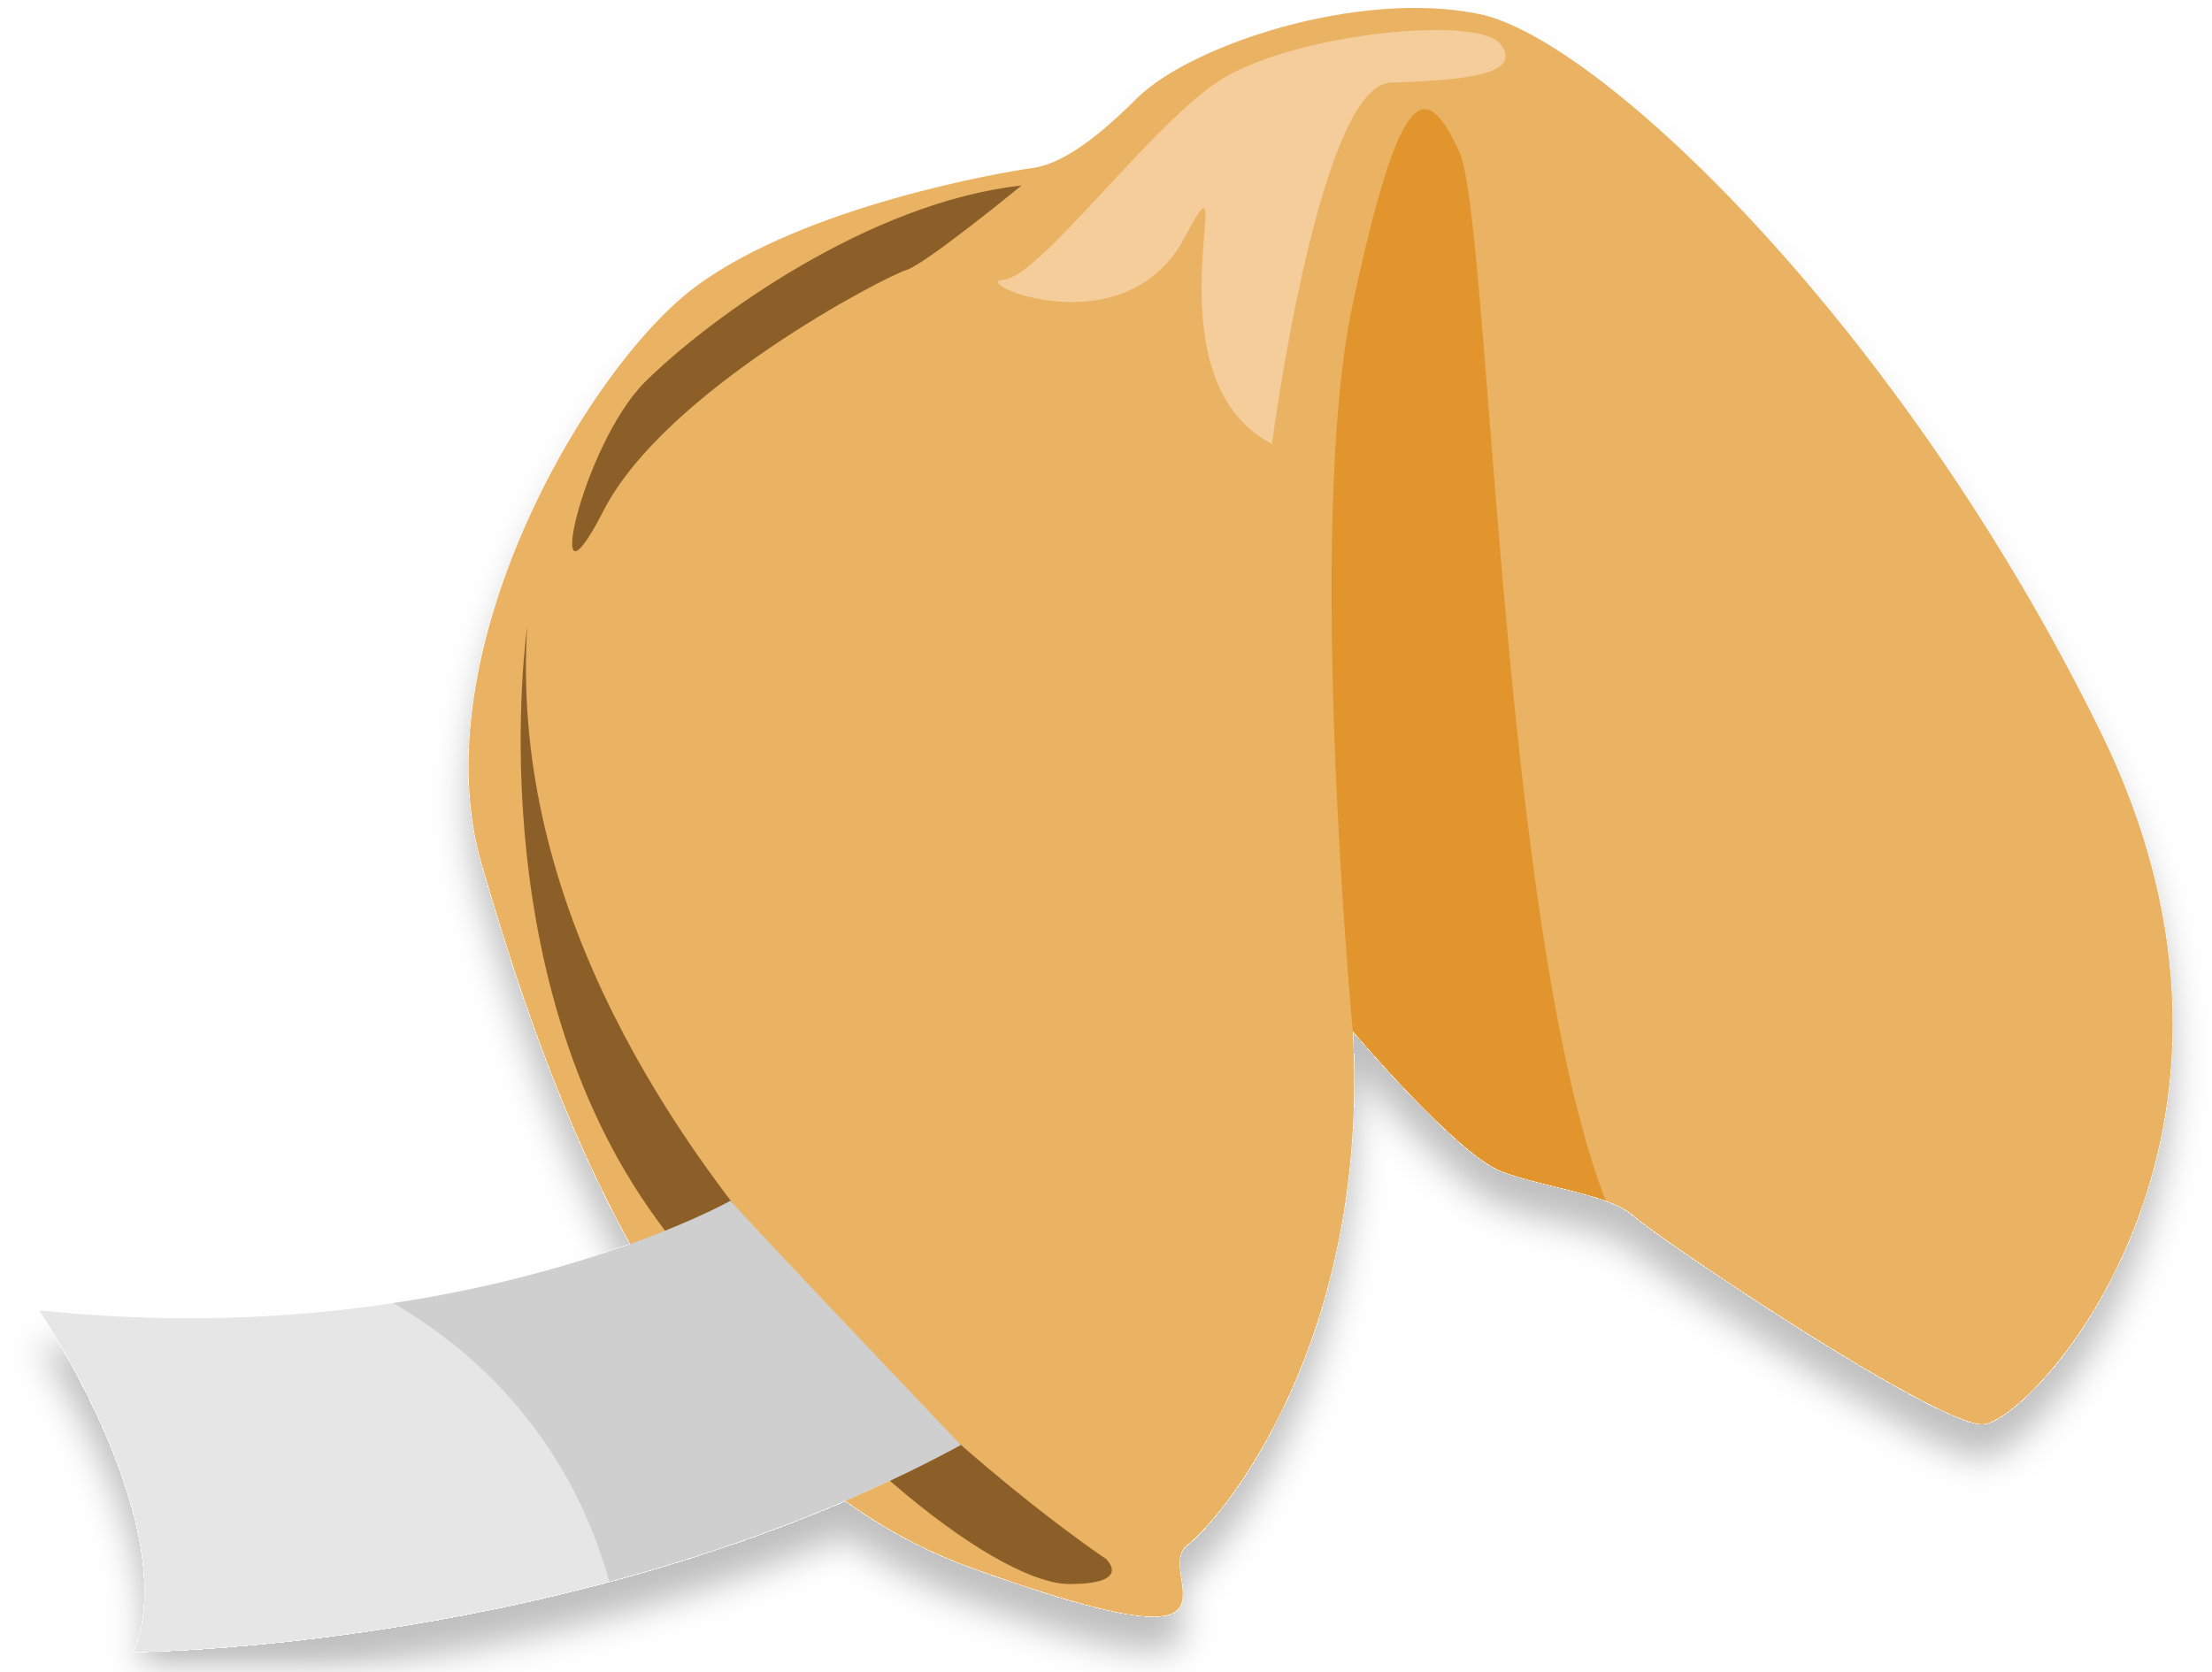
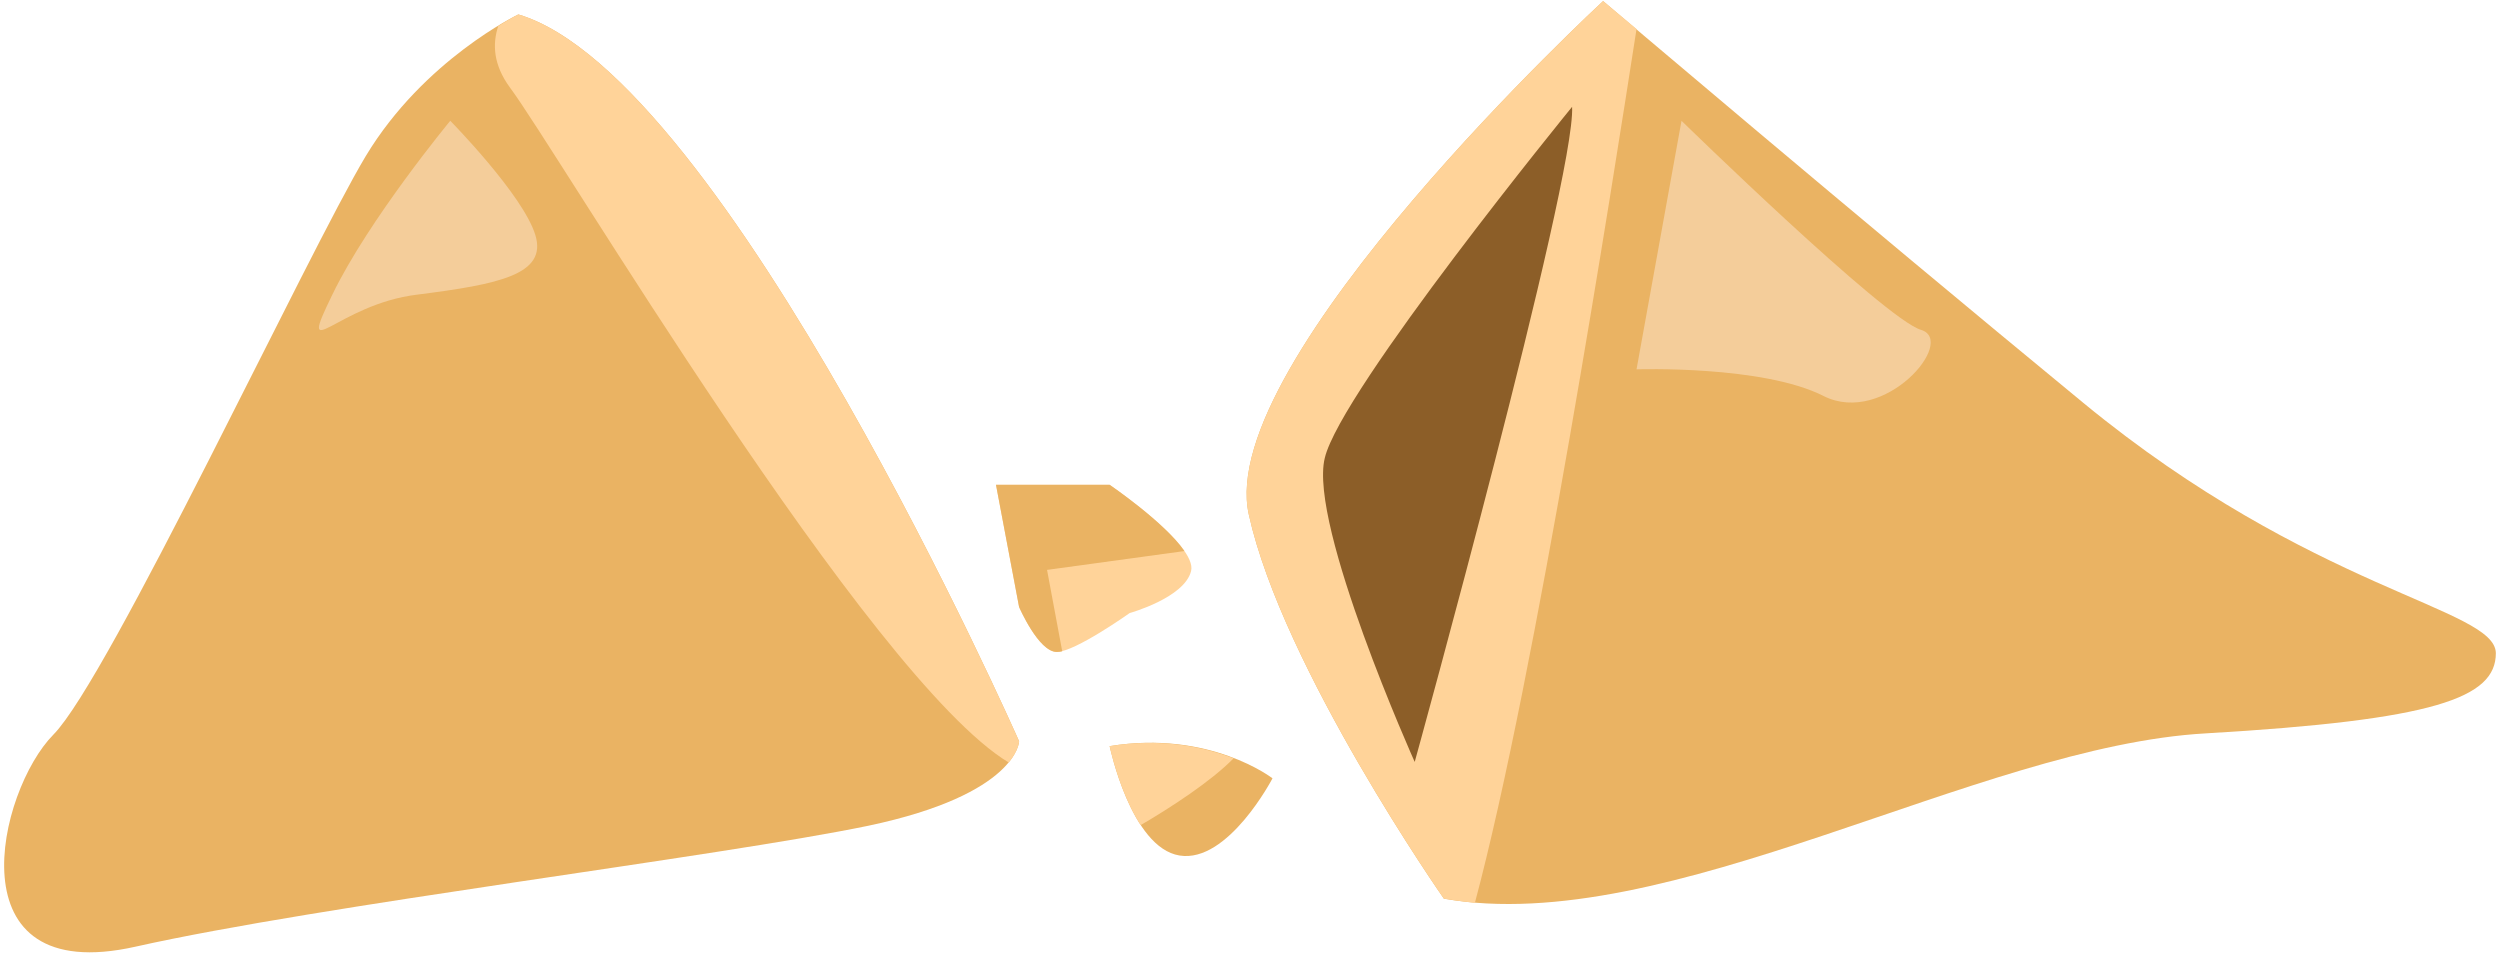
- <svg xmlns="http://www.w3.org/2000/svg" width="258" height="195" viewBox="0 0 258 195" fill="none">
-   <g filter="url(#filter0_d_1_10)">
-     <path d="M138.5 180.214C134.214 183.5 148.643 195.643 113.214 182.857C77.857 170.071 63.429 125.5 56.214 100.929C49 76.357 68.357 42.929 81.143 33.429C93.929 23.929 117.5 20 120.143 19.643C122.714 19.357 126.357 17.714 132.571 11.5C138.786 5.286 158.429 -1.286 172.571 1.643C186.643 4.571 221.714 38 244.929 85.214C268.214 132.357 236.786 166.143 231.214 166.143C225.643 166.143 193.5 144.5 190.571 141.857C187.643 139.286 180.429 138.571 175.143 136.643C169.929 134.643 157.786 120.286 157.786 120.286C159.786 156.286 142.714 176.929 138.5 180.214Z" fill="#EAB363" />
-     <path d="M124.714 184.786C117.143 184.786 97.5 171.071 76.571 142.214C55.571 113.357 61.5 73.072 61.5 73.072C57.571 134.357 129 181.857 129 181.857C129 181.857 132.214 184.786 124.714 184.786Z" fill="#8C5E28" />
-     <path d="M175.143 136.643C169.929 134.643 157.786 120.286 157.786 120.286C157.786 120.286 152.214 61.286 157.786 35.429C163.357 9.5 166.286 9.214 170.214 17.714C173.786 25.357 174.929 108.143 187.286 140.071C183.786 138.786 178.929 138.071 175.143 136.643Z" fill="#E2942D" />
-     <path d="M119.143 21.643C119.143 21.643 108 30.786 105.714 31.5C103.429 32.143 77.5 45.572 70.357 59.643C63.143 73.714 67.714 52.143 75.214 44.572C82.786 37.072 101.429 23.572 119.143 21.643Z" fill="#8C5E28" />
-     <path d="M112.071 168.571C67.929 192.5 15.643 192.714 15.643 192.714C21.5 177.929 4.571 152.857 4.571 152.857C53.214 158 85.214 140.071 85.214 140.071C86.357 141.571 112.071 168.571 112.071 168.571Z" fill="#E6E6E6" />
-     <path opacity="0.1" d="M112.071 168.571C98.571 175.857 84.357 180.929 71.071 184.5C66.214 167.143 54.929 157.286 45.857 152C70.5 148.286 85.214 140.071 85.214 140.071C86.357 141.571 112.071 168.571 112.071 168.571Z" fill="black" />
-     <path d="M138.214 27.643C131.286 40.857 112.857 32.857 117 32.643C121.143 32.429 133.571 15.357 141.857 9.643C150.214 3.929 172.571 1.643 175.071 5.214C177.643 8.786 170.5 9.357 162.214 9.643C153.857 9.857 148.357 51.786 148.357 51.786C133.143 43.929 145.143 14.429 138.214 27.643Z" fill="#F4CD9A" />
-   </g>
-   <defs>
-     <filter id="filter0_d_1_10" x="0.571" y="0.924" width="256.842" height="199.79" filterUnits="userSpaceOnUse" color-interpolation-filters="sRGB">
-       <feFlood flood-opacity="0" result="BackgroundImageFix" />
-       <feColorMatrix in="SourceAlpha" type="matrix" values="0 0 0 0 0 0 0 0 0 0 0 0 0 0 0 0 0 0 127 0" result="hardAlpha" />
-       <feOffset dy="4" />
-       <feGaussianBlur stdDeviation="2" />
-       <feComposite in2="hardAlpha" operator="out" />
-       <feColorMatrix type="matrix" values="0 0 0 0 0 0 0 0 0 0 0 0 0 0 0 0 0 0 0.25 0" />
-       <feBlend mode="normal" in2="BackgroundImageFix" result="effect1_dropShadow_1_10" />
-       <feBlend mode="normal" in="SourceGraphic" in2="effect1_dropShadow_1_10" result="shape" />
-     </filter>
-   </defs>
+ <svg xmlns="http://www.w3.org/2000/svg" width="301" height="115" viewBox="0 0 301 115" fill="none">
+   <path d="M193.014 0.128C193.014 0.128 223.16 25.738 250.818 48.493C278.476 71.249 300.427 73.151 300.5 78.639C300.5 84.054 293.11 86.688 265.598 88.297C238.013 89.834 200.77 112.956 173.844 108.2C173.844 108.2 154.454 80.468 150.356 61.956C146.186 43.371 193.014 0.128 193.014 0.128Z" fill="#EAB363" />
+   <path d="M173.844 108.2C173.844 108.2 154.454 80.468 150.356 61.956C146.186 43.371 193.014 0.128 193.014 0.128C193.014 0.128 194.477 1.372 197.038 3.494C194.185 21.86 184.892 81.346 177.575 108.712C176.307 108.565 175.063 108.395 173.844 108.2Z" fill="#FFD399" />
+   <path d="M170.331 91.736C170.331 91.736 157.527 63.2 159.502 55.152C161.405 47.03 189.282 12.86 189.282 12.86C189.721 21.567 170.331 91.736 170.331 91.736Z" fill="#8C5E28" />
+   <path d="M133.6 58.371C133.6 58.371 144.21 65.615 143.405 68.761C142.6 71.981 136.015 73.81 136.015 73.81C136.015 73.81 129.43 78.493 127.235 78.493C125.04 78.493 122.698 73.078 122.698 73.078L119.918 58.371H133.6Z" fill="#FFD399" />
+   <path d="M122.698 89.249C122.698 89.249 122.552 95.614 104.552 99.419C86.552 103.151 38.48 109.004 16.31 113.98C-5.861 118.955 -0.227 95.175 6.432 88.444C13.09 81.712 37.017 30.494 44.041 18.786C51.065 7.152 62.407 1.738 62.407 1.738C87.357 9.128 122.698 89.249 122.698 89.249Z" fill="#EAB363" />
+   <path d="M122.698 89.249C122.698 89.249 122.698 90.273 121.454 91.809C104.698 81.712 66.943 17.908 61.382 10.518C59.406 7.811 59.26 5.323 59.992 3.128C61.528 2.177 62.406 1.738 62.406 1.738C87.357 9.128 122.698 89.249 122.698 89.249Z" fill="#FFD399" />
+   <path d="M127.893 78.419C127.649 78.468 127.43 78.493 127.235 78.493C125.04 78.493 122.698 73.078 122.698 73.078L119.918 58.371H133.6C133.6 58.371 140.259 62.908 142.6 66.347L126.064 68.615L127.893 78.419Z" fill="#EAB363" />
+   <path d="M153.21 93.712C153.21 93.712 147.868 103.956 142.015 103.004C136.161 102.053 133.6 89.834 133.6 89.834C145.673 87.858 153.21 93.712 153.21 93.712Z" fill="#EAB363" />
+   <path d="M137.332 99.346C134.771 95.395 133.6 89.834 133.6 89.834C139.966 88.81 145.088 89.98 148.527 91.297C145.82 94.078 140.844 97.297 137.332 99.346Z" fill="#FFD399" />
+   <path d="M64.455 28.298C65.919 33.054 60.065 34.225 50.26 35.469C40.529 36.64 35.627 44.469 40.017 35.469C44.407 26.396 54.212 14.543 54.212 14.543C54.212 14.543 62.992 23.469 64.455 28.298Z" fill="#F4CD9A" />
+   <path d="M202.453 14.543C202.453 14.543 226.891 38.396 231.282 39.713C235.672 41.03 226.891 51.347 219.575 47.688C212.258 43.957 197.038 44.469 197.038 44.469L202.453 14.543Z" fill="#F4CD9A" />
</svg>
